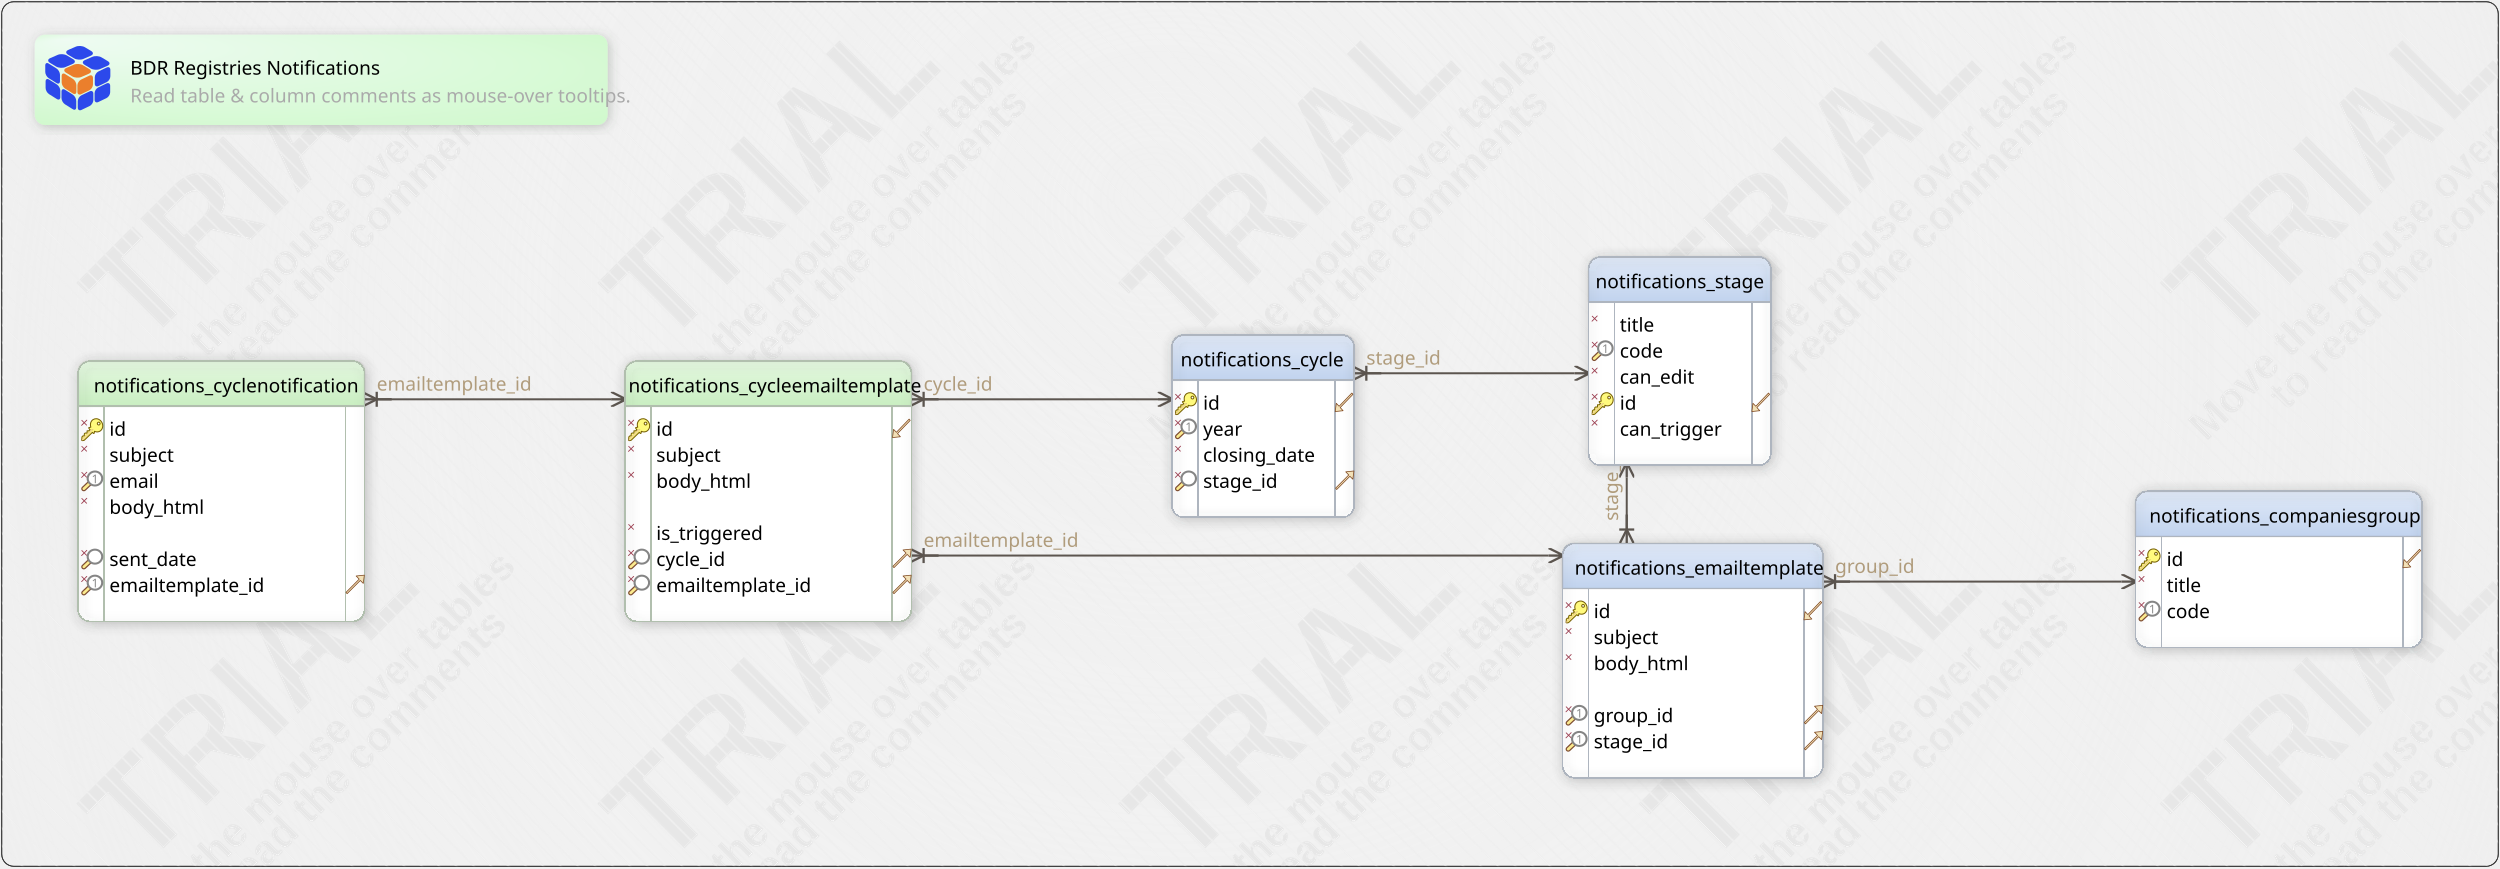
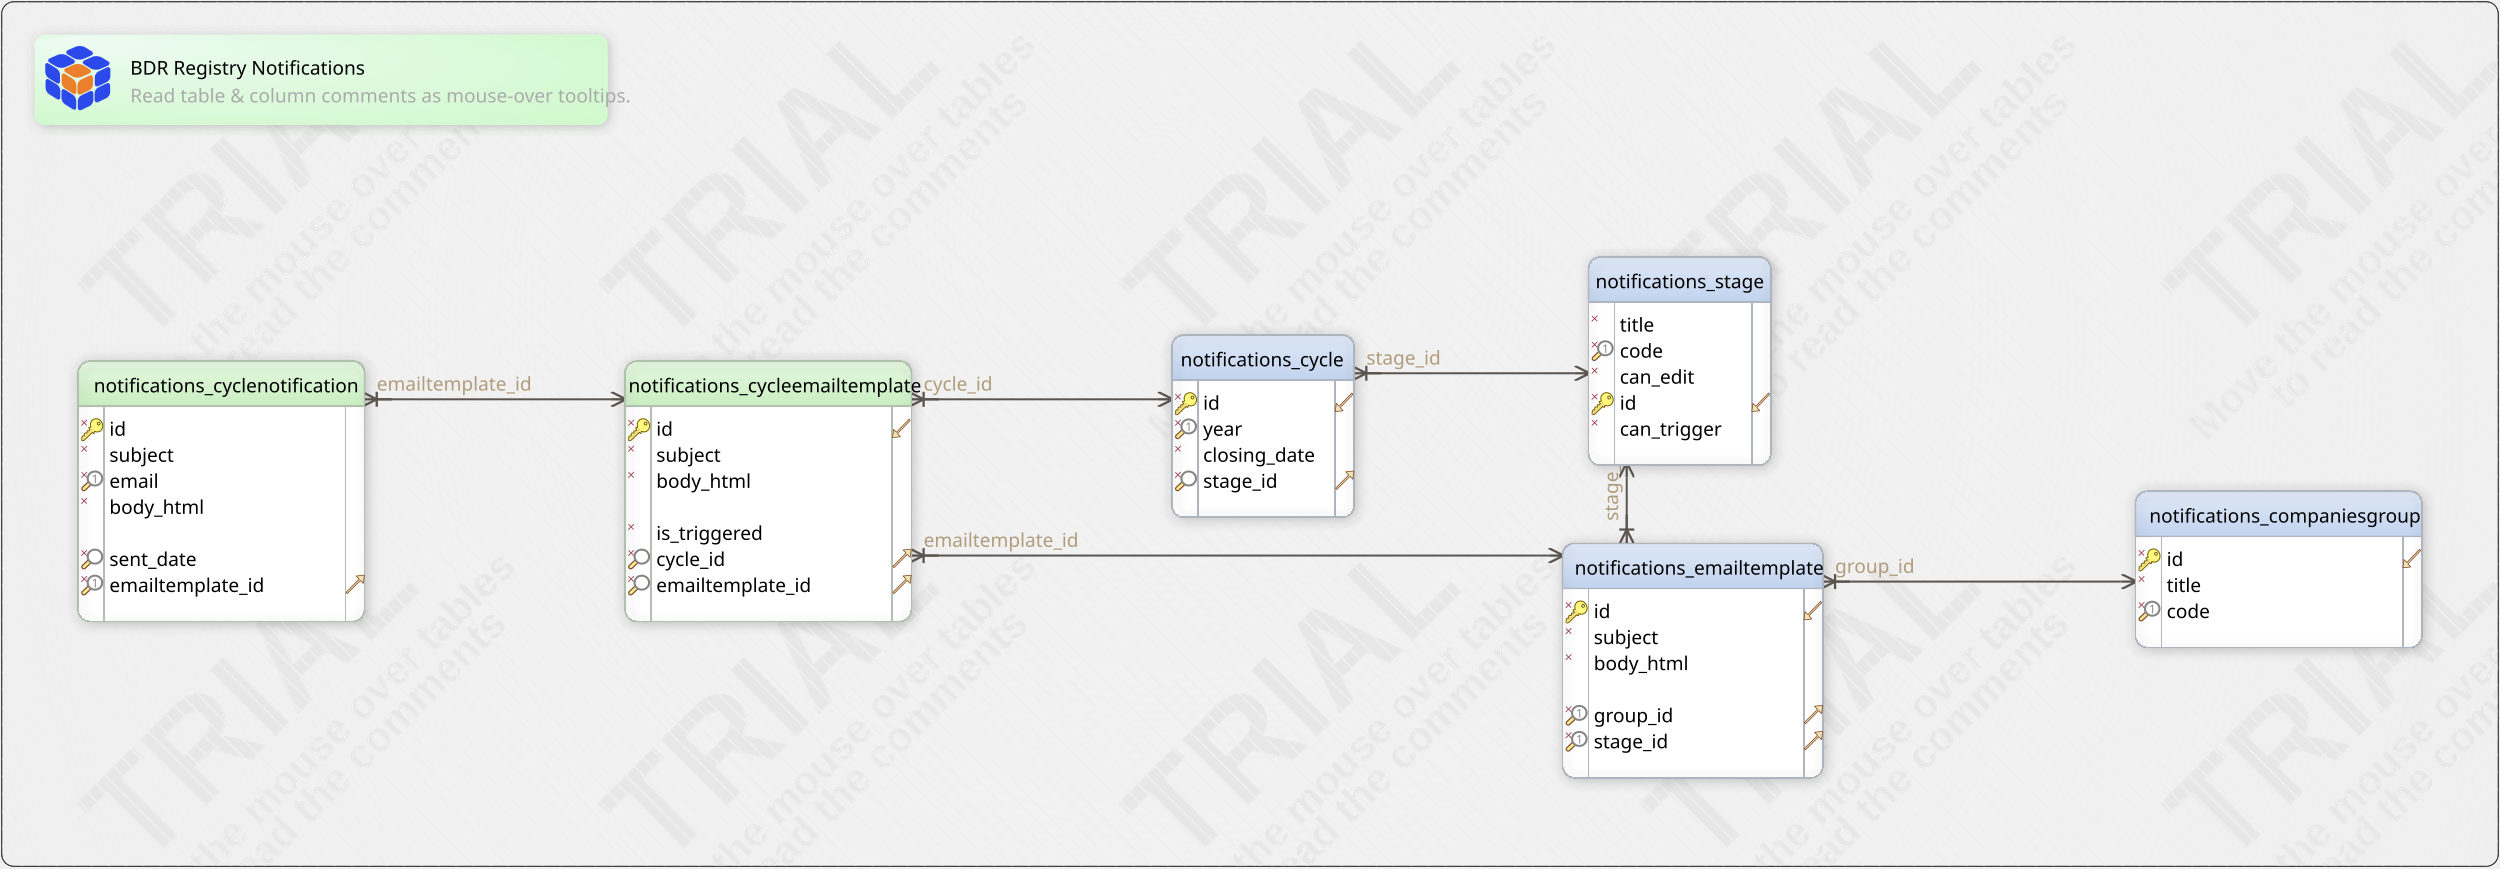
<svg xmlns="http://www.w3.org/2000/svg" xmlns:xlink="http://www.w3.org/1999/xlink" text-rendering="optimizeLegibility" width="1440" height="500" viewbox="0 0 1440 500">
  <style type="text/css">
  text                { fill:#000000; font-family: Tahoma, 'Trebuchet MS', Dialog; font-size:11px; }
  a text:hover        { text-shadow: 0 0 6px #d0ce00; }
  text.highlight      { text-shadow: 0 0 4px #eac533; }
  text.colType        { fill:#b3b3b3; }
  text.relName        { fill:#b09c7c; }
  path                { stroke:#5c554f; stroke-width:1.15; fill:none; }
  path.virtual        { stroke:#b7642d; }
  path.dotted         { stroke-dasharray:4,2; }
  path.scene          { stroke-width:10; opacity:0;}
  path.highlight      { stroke-width:5; stroke:#eac533; opacity:0.6;}
  rect.table          { fill:#ffffff; stroke:#aaa; stroke-width:1;shape-rendering:crispEdges;filter:url(#shadow); }
  line.delim          { stroke-width:1; shape-rendering:crispEdges; }
  text.callout        { fill:#000000; font-family: Tahoma, 'Trebuchet MS', Dialog; font-size:11px; }
  rect.callout        { fill:url(#calloutGradient); stroke:#bebdbd; stroke-width:0.5; filter: url(#shadow);}
  rect.grp            { stroke:#b1b1b1; stroke-width:1.7; opacity:0.8; }
</style>
  <defs>
    <pattern id="layoutBgA" patternUnits="userSpaceOnUse" width="10" height="20" x="0" y="0" viewBox="0 0 5 10">
      <line x1="-2" y1="1" x2="7" y2="10" stroke="#efefef" stroke-width=".5" />
      <line x1="-2" y1="6" x2="7" y2="15" stroke="#efefef" stroke-width=".5" />
      <line x1="-2" y1="-4" x2="7" y2="5" stroke="#efefef" stroke-width=".5" />
    </pattern>
    <radialGradient id="layoutBgB" gradientUnits="userSpaceOnUse" cx="50%" cy="50%" r="75%" fx="46%" fy="22%">
      <stop offset="0%" stop-opacity=".2" stop-color="#f5f5f5" />
      <stop offset="100%" stop-color="#efefef" />
    </radialGradient>
    <pattern id="layoutBgTr" patternUnits="userSpaceOnUse" width="300" height="300" x="0" y="0" viewBox="0 0 300 300">
      <text x="-85" y="200" transform="rotate(-45)" style="font-family:Arial;font-size:78px;font-weight:bold;fill:#e7e7e7;">TRIAL</text>
      <text x="-130" y="230" transform="rotate(-45)" style="font-family:Arial;font-size:24px;font-weight:bold;fill:#e7e7e7;">Move the mouse over tables</text>
      <text x="-85" y="250" transform="rotate(-45)" style="font-family:Arial;font-size:24px;font-weight:bold;fill:#e7e7e7;">to read the comments</text>
    </pattern>
    <linearGradient id="groupUnderTitleLine" x1="0%" y1="0%" x2="100%" y2="0%">
      <stop offset="0%" stop-color="#999999" stop-opacity="0.7" />
      <stop offset="100%" stop-color="#999999" stop-opacity="0" />
    </linearGradient>
    <radialGradient id="calloutGradient" cx="25%" cy="20%" r="80%" fx="10%" fy="10%">
      <stop offset="0%" stop-color="#ffffff" />
      <stop offset="100%" stop-color="#f8f6d1" />
    </radialGradient>
    <filter id="shadow" width="120%" height="120%">
      <feOffset result="offOut" in="SourceGraphic" dx="1" dy="1" />
      <feColorMatrix result="matrixOut" in="offOut" type="matrix" values="0.1 0 0 0 0 0 0.1 0 0 0 0 0 0.1 0 0 0 0 0 0.3 0" />
      <feGaussianBlur result="blurOut" in="matrixOut" stdDeviation="3" />
      <feBlend in="SourceGraphic" in2="blurOut" mode="normal" />
    </filter>
    <filter id="fkShadow" height="130%">
      <feGaussianBlur in="SourceAlpha" stdDeviation="1.5" />
      <feOffset dx="1.2" dy="1.2" result="offsetblur" />
      <feMerge>
        <feMergeNode />
        <feMergeNode in="SourceGraphic" />
      </feMerge>
    </filter>
    <radialGradient id="legendGradient" fx="5%" fy="5%" r="75%" spreadMethod="pad">
      <stop offset="0%" stop-color="#eefbf2" stop-opacity="1" />
      <stop offset="100%" stop-color="#cff9cb" stop-opacity="1" />
    </radialGradient>
    <symbol id="calloutArrowDown" overflow="visible">
      <path d="M 0,0 L 7,11 L 15,0 z" style="fill:#f8f6d1;stroke:none; filter: url(#shadow);" />
      <path d="M 0,0 L 7,11 L 15,0" style="stroke:#bebdbd; stroke-width:0.5;" />
    </symbol>
    <symbol id="calloutArrowUp" overflow="visible">
      <path d="M 0,15 L 7,3 L 15,15 z" style="fill:#ffffff; stroke:none; filter: url(#shadow);" />
      <path d="M 0,15 L 7,3 L 15,15" style="stroke:#bebdbd; stroke-width:0.5;" />
    </symbol>
    <symbol id="pk" overflow="visible">
      <g transform="scale(0.99)">
        <path style="fill:#fffa7d;stroke:#765f03;stroke-width:0.6;stroke-linecap:round;stroke-linejoin:round;" d="M 9.368,3.57 C 9.103,3.273 9.08,2.763 9.34,2.452 9.545,2.196 9.904,2.098 10.2,2.217 10.534,2.342 10.775,2.707 10.751,3.084 10.737,3.398 10.541,3.699 10.258,3.807 9.967,3.925 9.617,3.842 9.401,3.606 9.389,3.594 9.379,3.582 9.368,3.57 z M 11.227,6.992 C 11.888,6.355 12.293,5.417 12.311,4.442 12.378,2.738 11.249,1.054 9.732,0.448 8.389,-0.128 6.787,0.268 5.892,1.401 5.081,2.384 4.934,3.845 5.364,5.102 L 4.367,5.316 C 4.066,5.368 4.097,5.632 4.257,5.821 L 4.912,6.566 4.154,7.251 3.214,7.216 3.167,8.559 2.041,8.509 1.597,8.93 1.547,10.18 0.756,10.195 0.211,10.759 0.154,11.736 0.072,12.766 c 0.364,0.238 0.79,0.195 1.449,-0.027 L 6.303,8.128 6.822,8.677 C 6.999,8.88 7.3,8.75 7.358,8.502 L 7.494,7.508 c 0.854,0.399 1.83,0.471 2.685,0.143 0.394,-0.141 0.747,-0.37 1.048,-0.66 z" />
        <path d="M 6.801,6.31 0.154,13.024 0.216,12.142 6.006,6.268 z" style="fill:#ffe5a5;fill-opacity:1;stroke:#854e31;stroke-width:0.069;stroke-linecap:round;stroke-linejoin:round;stroke-miterlimit:4;stroke-opacity:1;stroke-dasharray:none;stroke-dashoffset:3.003" />
      </g>
    </symbol>
    <symbol id="unq" overflow="visible">
      <g transform="scale(0.99)">
        <rect style="fill:#fbea8e;stroke:#7e4d31;stroke-width:0.719;stroke-linecap:round;stroke-linejoin:round;" width="2.29" height="8.43" x="7.48" y="-0.76" ry="1.14" transform="matrix(0.701,0.713,-0.727,0.685,0,0)" />
        <path style="fill:white;stroke:#858585;stroke-width:1.2;stroke-linecap:round;stroke-linejoin:round;stroke-miterlimit:4;" d="m 26.04,8.64 a 4.13,4.13 0 1 1 -8.26,0 4.13,4.13 0 1 1 8.26,0 z" transform="matrix(1.025,0,0,0.987,-14.690,-3.862)" />
        <text x="5.8" y="7.4" style="font-size:7px;fill:#8a8a8a;">1</text>
      </g>
    </symbol>
    <symbol id="idx" overflow="visible">
      <g transform="scale(0.99)">
        <rect style="fill:#fbea8e;stroke:#7e4d31;stroke-width:0.719;stroke-linecap:round;stroke-linejoin:round;" width="2.29" height="8.43" x="7.48" y="-0.76" ry="1.14" transform="matrix(0.701,0.713,-0.727,0.685,0,0)" />
        <path style="fill:white;stroke:#858585;stroke-width:1.2;stroke-linecap:round;stroke-linejoin:round;stroke-miterlimit:4;" d="m 26.04,8.64 a 4.13,4.13 0 1 1 -8.26,0 4.13,4.13 0 1 1 8.26,0 z" transform="matrix(1.025,0,0,0.987,-14.690,-3.862)" />
      </g>
    </symbol>
    <symbol id="fk" overflow="visible">
      <g transform="scale(0.87)">
        <path style="fill:#f3e1b7;stroke:#7e471f;stroke-width:0.5;stroke-linecap:butt;stroke-linejoin:round;stroke-miterlimit:4;" d="M 12.48,0.33 7.07,0.89 9.067,2.974 0.329,11.731 1.073,12.597 9.811,3.841 11.77,5.78 z" />
      </g>
    </symbol>
    <symbol id="ref" overflow="visible">
      <g transform="scale(0.87)">
        <path style="fill:#f3e1b7;stroke:#7e471f;stroke-width:0.5;stroke-linecap:butt;stroke-linejoin:round;stroke-miterlimit:4;" d="M 0.10,12.70 5.31,12.15 3.40,10.06 11.82,1.32 11.11,0.45 2.68,9.19 0.80,7.24 z" />
      </g>
    </symbol>
    <symbol id="flag0" overflow="visible">
      <g transform="scale(0.92)">
        <path style="fill:#b7d0f6;stroke:#000000;stroke-width:0.5;stroke-linecap:butt;stroke-linejoin:round;stroke-miterlimit:4;" d="M 0.12,12.67 0.16,7.22 C 2.59,7.22 4.13,8.78 9.22,4.22 5.68,4.98 2.53,4.50 0.09,1.80 z" />
      </g>
    </symbol>
    <symbol id="flag1" overflow="visible">
      <g transform="scale(0.92)">
        <path style="fill:#f4a393;stroke:#000000;stroke-width:0.5;stroke-linecap:butt;stroke-linejoin:round;stroke-miterlimit:4;" d="M 0.12,12.67 0.16,7.22 C 2.59,7.22 4.13,8.78 9.22,4.22 5.68,4.98 2.53,4.50 0.09,1.80 z" />
      </g>
    </symbol>
    <symbol id="flag2" overflow="visible">
      <g transform="scale(0.92)">
        <path style="fill:#77ec8b;stroke:#000000;stroke-width:0.5;stroke-linecap:butt;stroke-linejoin:round;stroke-miterlimit:4;" d="M 0.12,12.67 0.16,7.22 C 2.59,7.22 4.13,8.78 9.22,4.22 5.68,4.98 2.53,4.50 0.09,1.80 z" />
      </g>
    </symbol>
    <symbol id="nn" overflow="visible">
      <path style="stroke:#9b3e50;stroke-width:0.5;stroke-linecap:butt;stroke-linejoin:round;stroke-miterlimit:4;" d="M 0,0 3,3 M 0,3 3,0 z" />
    </symbol>
    <symbol id="view" overflow="visible">
      <g transform="scale(0.99)">
        <line x1="12" y1="6" x2="19" y2="0" stroke="black" stroke-width="0.5" />
        <line x1="0" y1="6" x2="7" y2="0" stroke="black" stroke-width="0.5" />
        <circle cx="3" cy="6" r="3" fill="#f9ebbc" stroke="black" stroke-width="0.5" />
        <circle cx="10" cy="6" r="3" fill="#f9ebbc" stroke="black" stroke-width="0.5" />
      </g>
    </symbol>
    <marker id="arrow01" viewBox="0 0 15.00 7.50" refX="7.50" refY="3.75" markerUnits="strokeWidth" markerWidth="15.00" markerHeight="7.50" orient="auto">
      <path d="M 7.500,3.750 L 15.000,3.750 L 7.500,0.000 L 15.000,3.750 L 7.500,7.500" />
    </marker>
    <marker id="arrow1" viewBox="0 0 15.00 7.50" refX="7.50" refY="3.75" markerUnits="strokeWidth" markerWidth="15.00" markerHeight="7.50" orient="auto">
      <path d="M 7.500,3.750 L 15.000,3.750 L 7.500,0.000 L 15.000,3.750 L 7.500,7.500" />
    </marker>
    <marker id="foot01" viewBox="0 0 15.00 7.50" refX="7.50" refY="3.75" markerUnits="strokeWidth" markerWidth="15.00" markerHeight="7.50" orient="auto">
      <path d="M 0.00,3.75 L 15.00,3.75 z" />
      <circle cx="11.25" cy="3.75" r="2.50" style="fill:white;stroke:#5e554d;" />
      <path d="M 3.75,0.00 L 3.75, 7.50 z" />
    </marker>
    <marker id="foot0p" viewBox="0 0 15.00 7.50" refX="7.50" refY="3.75" markerUnits="strokeWidth" markerWidth="15.00" markerHeight="7.50" orient="auto">
      <path d="M 0.00,3.75 L 15.00,3.75 z" />
      <circle cx="11.25" cy="3.75" r="2.50" style="fill:white;stroke:#5e554d;" />
      <path d="M 0.00,0.00 L 7.50,3.75 L 0.00,7.50" />
    </marker>
    <marker id="foot1" viewBox="0 0 15.00 7.50" refX="7.50" refY="3.75" markerUnits="strokeWidth" markerWidth="15.00" markerHeight="7.50" orient="auto">
      <path d="M 0.00,3.75 L 15.00,3.75 z" />
      <path d="M 7.50,0.00 L 7.50, 7.50 z" />
      <path d="M 3.75,0.00 L 3.75, 7.50 z" />
    </marker>
    <marker id="foot1p" viewBox="0 0 15.00 7.50" refX="7.50" refY="3.75" markerUnits="strokeWidth" markerWidth="15.00" markerHeight="7.50" orient="auto">
      <path d="M 0.00,3.75 L 15.00,3.75 z" />
      <path d="M 7.50,0.00 L 7.50, 7.50 z" />
      <path d="M 0.00,0.00 L 7.50,3.75 L 0.00,7.50" />
    </marker>
    <linearGradient id="tbg_c8f5bf" x1="0%" y1="0%" x2="0%" y2="100%">
      <stop offset="0%" stop-color="#e4f8e0" />
      <stop offset="100%" stop-color="#c9eec1" />
    </linearGradient>
    <linearGradient id="tbg_bfd4f5" x1="0%" y1="0%" x2="0%" y2="100%">
      <stop offset="0%" stop-color="#e0e9f8" />
      <stop offset="100%" stop-color="#c1d3ee" />
    </linearGradient>
  </defs>
  <rect x="1" y="1" width="1438" height="498" rx="7" ry="7" style="fill:url(#layoutBgB); stroke:#333333; stroke-width:0.5;" />
  <rect x="1" y="1" width="1438" height="498" rx="7" ry="7" style="fill:url(#layoutBgTr);" />
  <rect x="1" y="1" width="1438" height="498" rx="7" ry="7" style="fill:url(#layoutBgA); stroke:#333333; stroke-width:0.5;" />
  <g transform="translate(10,10)">
    <rect x="10" y="10" width="330" height="52" rx="6" ry="6" style="fill:url(#legendGradient);filter:url(#shadow);" />
-     <text x="65" y="33">BDR Registries Notifications</text>
+     <text x="65" y="33">BDR Registry Notifications</text>
    <text x="65" y="49" style="fill:#aaaaaa; font-size:11px;">
      <tspan>Read table &amp; column comments as mouse-over tooltips.</tspan>
    </text>
    <g transform="scale(0.75,0.75) translate(10,7)">
      <a xlink:href="http://www.dbschema.com">
        <rect style="fill:#eb7f2c;stroke:none;shape-rendering:geometricPrecision;" width="13.27" height="11.26" x="40.04" y="59.44" ry="3.14" transform="matrix(0.9018751,-0.4319969,0,1,0,0)" />
        <rect style="fill:#2c49eb;stroke:none;shape-rendering:geometricPrecision;" width="13.27" height="11.26" x="54.83" y="59.57" ry="3.14" transform="matrix(0.9018751,-0.4319969,0,1,0,0)" />
        <rect style="fill:#2c49eb;stroke:none;shape-rendering:geometricPrecision;" width="13.27" height="11.26" x="40.35" y="71.62" ry="3.14" transform="matrix(0.9018751,-0.4319969,0,1,0,0)" />
        <rect style="fill:#2c49eb;stroke:none;shape-rendering:geometricPrecision;" width="13.27" height="11.26" x="54.68" y="71.75" ry="3.14" transform="matrix(0.9018751,-0.4319969,0,1,0,0)" />
        <rect style="fill:#2c49eb;stroke:none;shape-rendering:geometricPrecision;" width="13.35" height="11.20" x="13.48" y="19.67" ry="3.12" transform="matrix(0.8472316,0.5312237,0,1,0,0)" />
        <rect style="fill:#eb7f2c;stroke:none;shape-rendering:geometricPrecision;" width="13.35" height="11.20" x="28.36" y="19.80" ry="3.12" transform="matrix(0.8472316,0.5312237,0,1,0,0)" />
        <rect style="fill:#2c49eb;stroke:none;shape-rendering:geometricPrecision;" width="13.35" height="11.20" x="13.79" y="31.78" ry="3.12" transform="matrix(0.8472316,0.5312237,0,1,0,0)" />
        <rect style="fill:#2c49eb;stroke:none;shape-rendering:geometricPrecision;" width="13.35" height="11.20" x="28.21" y="31.92" ry="3.12" transform="matrix(0.8472316,0.5312237,0,1,0,0)" />
        <rect style="fill:#2c49eb;stroke:none;shape-rendering:geometricPrecision;" width="13.49" height="14.24" x="34.59" y="-9.62" ry="3.97" transform="matrix(0.8581539,0.5133925,-0.917327,0.3981345,0,0)" />
        <rect style="fill:#2c49eb;stroke:none;shape-rendering:geometricPrecision;" width="13.49" height="14.24" x="49.63" y="-9.46" ry="3.97" transform="matrix(0.8581539,0.5133925,-0.917327,0.3981345,0,0)" />
        <rect style="fill:#2c49eb;stroke:none;shape-rendering:geometricPrecision;" width="13.49" height="14.24" x="34.90" y="5.77" ry="3.97" transform="matrix(0.8581539,0.5133925,-0.917327,0.3981345,0,0)" />
        <rect style="fill:#eb7f2c;stroke:none;shape-rendering:geometricPrecision;" width="13.49" height="14.24" x="49.47" y="5.93" ry="3.97" transform="matrix(0.8581539,0.5133925,-0.917327,0.3981345,0,0)" />
      </a>
    </g>
  </g>
  <g transform="translate(0,110)">
    <path id="notifications_cycleemailtemplate_notifications_cyclee_cycle_id_23ad986f_fk_notifications_cycle_id" transform="translate(7,0)" class="scene" d="M 525 120 L 660,120">
	</path>
    <path transform="translate(7,0)" marker-start="url(#foot1p)" marker-end="url(#arrow1)" d="M 525 120 L 660,120" />
    <text x="532" y="115" transform="rotate(0 532,115)" title="Fk notifications_cyclee_cycle_id_23ad986f_fk_notifications_cycle_id notifications_cycleemailtemplate ref notifications_cycle ( cycle_id -&gt; id )" class="relName">cycle_id</text>
    <path id="notifications_cycleemailtemplate_noti_emailtemplate_id_f86cc66b_fk_notifications_emailtemplate_id" transform="translate(7,0)" class="scene" d="M 525 210 L 885,210">
	</path>
    <path transform="translate(7,0)" marker-start="url(#foot1p)" marker-end="url(#arrow1)" d="M 525 210 L 885,210" />
    <text x="532" y="205" transform="rotate(0 532,205)" title="Fk noti_emailtemplate_id_f86cc66b_fk_notifications_emailtemplate_id notifications_cycleemailtemplate ref notifications_emailtemplate ( emailtemplate_id -&gt; id )" class="relName">emailtemplate_id</text>
    <path id="notifications_cyclenotification_D63cbe26c8080293c682fe3ed1631027" transform="translate(7,0)" class="scene" d="M 210 120 L 345,120">
	</path>
    <path transform="translate(7,0)" marker-start="url(#foot1p)" marker-end="url(#arrow1)" d="M 210 120 L 345,120" />
    <text x="217" y="115" transform="rotate(0 217,115)" title="Fk D63cbe26c8080293c682fe3ed1631027 notifications_cyclenotification ref notifications_cycleemailtemplate ( emailtemplate_id -&gt; id )" class="relName">emailtemplate_id</text>
    <path id="notifications_cycle_notifications_cycle_stage_id_0bcbb56b_fk_notifications_stage_id" transform="translate(7,0)" class="scene" d="M 780 105 L 900,105">
	</path>
    <path transform="translate(7,0)" marker-start="url(#foot1p)" marker-end="url(#arrow1)" d="M 780 105 L 900,105" />
    <text x="787" y="100" transform="rotate(0 787,100)" title="Fk notifications_cycle_stage_id_0bcbb56b_fk_notifications_stage_id notifications_cycle ref notifications_stage ( stage_id -&gt; id )" class="relName">stage_id</text>
    <path id="notifications_emailtemplate_notificatio_group_id_09447bc3_fk_notifications_companiesgroup_id" transform="translate(7,0)" class="scene" d="M 1050 225 L 1215,225">
	</path>
    <path transform="translate(7,0)" marker-start="url(#foot1p)" marker-end="url(#arrow1)" d="M 1050 225 L 1215,225" />
    <text x="1057" y="220" transform="rotate(0 1057,220)" title="Fk notificatio_group_id_09447bc3_fk_notifications_companiesgroup_id notifications_emailtemplate ref notifications_companiesgroup ( group_id -&gt; id )" class="relName">group_id</text>
    <path id="notifications_emailtemplate_notifications_emailt_stage_id_478a8198_fk_notifications_stage_id" transform="translate(7,0)" class="scene" d="M 930 195 L 930,165">
	</path>
    <path transform="translate(7,0)" marker-start="url(#foot1p)" marker-end="url(#arrow1)" d="M 930 195 L 930,165" />
    <text x="932" y="190" transform="rotate(270 932,190)" title="Fk notifications_emailt_stage_id_478a8198_fk_notifications_stage_id notifications_emailtemplate ref notifications_stage ( stage_id -&gt; id )" class="relName">stage_id</text>
    <rect class="table" x="360" y="98" width="165" height="150" rx="7" ry="7" style="stroke:none" />
    <path d="M 360.00 124.00 L 360.00 105.00 Q 360.00 98.00 367.00 98.00 L 518.00 98.00 Q 525.00 98.00 525.00 105.00 L 525.00 124.00 L360.00 124.00 " style="fill:url(#tbg_c8f5bf);stroke:1;stroke-opacity:0.1;" />
    <rect class="table" x="360" y="98" width="165" height="150" rx="7" ry="7" style="fill:none;stroke:#b1bfae" />
    <line class="delim" x1="360" y1="124" x2="525" y2="124" style="stroke:#b1bfae" />
    <line class="delim" x1="375" y1="124" x2="375" y2="248" style="stroke:#b1bfae" />
    <line class="delim" x1="514" y1="124" x2="514" y2="248" style="stroke:#b1bfae" />
    <a xlink:href="#notifications_cycleemailtemplate">
      <text x="362" y="116">notifications_cycleemailtemplate</text>
    </a>
    <use id="nn" x="362" y="132" xlink:href="#nn" />
    <a xlink:href="#notifications_cycleemailtemplate.id">
      <use id="pk" x="362" y="131" xlink:href="#pk" />
    </a>
    <a xlink:href="#notifications_cycleemailtemplate.id">
-       <text id="bdr_registries_notifications.notifications_cycleemailtemplate.id" x="378" y="141">id</text>
+       <text id="bdr_registry_notifications.notifications_cycleemailtemplate.id" x="378" y="141">id</text>
    </a>
    <a xlink:href="#notifications_cycleemailtemplate.id">
      <use id="ref" x="514" y="131" xlink:href="#ref" />
    </a>
    <use id="nn" x="362" y="147" xlink:href="#nn" />
    <a xlink:href="#notifications_cycleemailtemplate.subject">
-       <text id="bdr_registries_notifications.notifications_cycleemailtemplate.subject" x="378" y="156">subject</text>
+       <text id="bdr_registry_notifications.notifications_cycleemailtemplate.subject" x="378" y="156">subject</text>
    </a>
    <use id="nn" x="362" y="162" xlink:href="#nn" />
    <a xlink:href="#notifications_cycleemailtemplate.body_html">
-       <text id="bdr_registries_notifications.notifications_cycleemailtemplate.body_html" x="378" y="171">body_html</text>
+       <text id="bdr_registry_notifications.notifications_cycleemailtemplate.body_html" x="378" y="171">body_html</text>
    </a>
    <use id="nn" x="362" y="192" xlink:href="#nn" />
    <a xlink:href="#notifications_cycleemailtemplate.is_triggered">
-       <text id="bdr_registries_notifications.notifications_cycleemailtemplate.is_triggered" x="378" y="201">is_triggered</text>
+       <text id="bdr_registry_notifications.notifications_cycleemailtemplate.is_triggered" x="378" y="201">is_triggered</text>
    </a>
    <use id="nn" x="362" y="207" xlink:href="#nn" />
    <a xlink:href="#notifications_cycleemailtemplate.cycle_id">
      <use id="idx" x="362" y="206" xlink:href="#idx" />
    </a>
    <a xlink:href="#notifications_cycleemailtemplate.cycle_id">
-       <text id="bdr_registries_notifications.notifications_cycleemailtemplate.cycle_id" x="378" y="216">cycle_id</text>
+       <text id="bdr_registry_notifications.notifications_cycleemailtemplate.cycle_id" x="378" y="216">cycle_id</text>
    </a>
    <a xlink:href="#notifications_cycleemailtemplate.cycle_id">
      <use id="fk" x="514" y="206" xlink:href="#fk" />
    </a>
    <use id="nn" x="362" y="222" xlink:href="#nn" />
    <a xlink:href="#notifications_cycleemailtemplate.emailtemplate_id">
      <use id="idx" x="362" y="221" xlink:href="#idx" />
    </a>
    <a xlink:href="#notifications_cycleemailtemplate.emailtemplate_id">
-       <text id="bdr_registries_notifications.notifications_cycleemailtemplate.emailtemplate_id" x="378" y="231">emailtemplate_id</text>
+       <text id="bdr_registry_notifications.notifications_cycleemailtemplate.emailtemplate_id" x="378" y="231">emailtemplate_id</text>
    </a>
    <a xlink:href="#notifications_cycleemailtemplate.emailtemplate_id">
      <use id="fk" x="514" y="221" xlink:href="#fk" />
    </a>
    <rect class="table" x="1230" y="173" width="165" height="90" rx="7" ry="7" style="stroke:none" />
    <path d="M 1230.00 199.00 L 1230.00 180.00 Q 1230.00 173.00 1237.00 173.00 L 1388.00 173.00 Q 1395.00 173.00 1395.00 180.00 L 1395.00 199.00 L1230.00 199.00 " style="fill:url(#tbg_bfd4f5);stroke:1;stroke-opacity:0.1;" />
    <rect class="table" x="1230" y="173" width="165" height="90" rx="7" ry="7" style="fill:none;stroke:#aeb5bf" />
    <line class="delim" x1="1230" y1="199" x2="1395" y2="199" style="stroke:#aeb5bf" />
    <line class="delim" x1="1245" y1="199" x2="1245" y2="263" style="stroke:#aeb5bf" />
    <line class="delim" x1="1384" y1="199" x2="1384" y2="263" style="stroke:#aeb5bf" />
    <a xlink:href="#notifications_companiesgroup">
      <text x="1238" y="191">notifications_companiesgroup</text>
    </a>
    <use id="nn" x="1232" y="207" xlink:href="#nn" />
    <a xlink:href="#notifications_companiesgroup.id">
      <use id="pk" x="1232" y="206" xlink:href="#pk" />
    </a>
    <a xlink:href="#notifications_companiesgroup.id">
-       <text id="bdr_registries_notifications.notifications_companiesgroup.id" x="1248" y="216">id</text>
+       <text id="bdr_registry_notifications.notifications_companiesgroup.id" x="1248" y="216">id</text>
    </a>
    <a xlink:href="#notifications_companiesgroup.id">
      <use id="ref" x="1384" y="206" xlink:href="#ref" />
    </a>
    <use id="nn" x="1232" y="222" xlink:href="#nn" />
    <a xlink:href="#notifications_companiesgroup.title">
-       <text id="bdr_registries_notifications.notifications_companiesgroup.title" x="1248" y="231">title</text>
+       <text id="bdr_registry_notifications.notifications_companiesgroup.title" x="1248" y="231">title</text>
    </a>
    <use id="nn" x="1232" y="237" xlink:href="#nn" />
    <a xlink:href="#notifications_companiesgroup.code">
      <use id="unq" x="1232" y="236" xlink:href="#unq" />
    </a>
    <a xlink:href="#notifications_companiesgroup.code">
-       <text id="bdr_registries_notifications.notifications_companiesgroup.code" x="1248" y="246">code</text>
+       <text id="bdr_registry_notifications.notifications_companiesgroup.code" x="1248" y="246">code</text>
    </a>
    <rect class="table" x="45" y="98" width="165" height="150" rx="7" ry="7" style="stroke:none" />
    <path d="M 45.00 124.00 L 45.00 105.00 Q 45.00 98.00 52.00 98.00 L 203.00 98.00 Q 210.00 98.00 210.00 105.00 L 210.00 124.00 L45.00 124.00 " style="fill:url(#tbg_c8f5bf);stroke:1;stroke-opacity:0.1;" />
    <rect class="table" x="45" y="98" width="165" height="150" rx="7" ry="7" style="fill:none;stroke:#b1bfae" />
    <line class="delim" x1="45" y1="124" x2="210" y2="124" style="stroke:#b1bfae" />
    <line class="delim" x1="60" y1="124" x2="60" y2="248" style="stroke:#b1bfae" />
    <line class="delim" x1="199" y1="124" x2="199" y2="248" style="stroke:#b1bfae" />
    <a xlink:href="#notifications_cyclenotification">
      <text x="54" y="116">notifications_cyclenotification</text>
    </a>
    <use id="nn" x="47" y="132" xlink:href="#nn" />
    <a xlink:href="#notifications_cyclenotification.id">
      <use id="pk" x="47" y="131" xlink:href="#pk" />
    </a>
    <a xlink:href="#notifications_cyclenotification.id">
-       <text id="bdr_registries_notifications.notifications_cyclenotification.id" x="63" y="141">id</text>
+       <text id="bdr_registry_notifications.notifications_cyclenotification.id" x="63" y="141">id</text>
    </a>
    <use id="nn" x="47" y="147" xlink:href="#nn" />
    <a xlink:href="#notifications_cyclenotification.subject">
-       <text id="bdr_registries_notifications.notifications_cyclenotification.subject" x="63" y="156">subject</text>
+       <text id="bdr_registry_notifications.notifications_cyclenotification.subject" x="63" y="156">subject</text>
    </a>
    <use id="nn" x="47" y="162" xlink:href="#nn" />
    <a xlink:href="#notifications_cyclenotification.email">
      <use id="unq" x="47" y="161" xlink:href="#unq" />
    </a>
    <a xlink:href="#notifications_cyclenotification.email">
-       <text id="bdr_registries_notifications.notifications_cyclenotification.email" x="63" y="171">email</text>
+       <text id="bdr_registry_notifications.notifications_cyclenotification.email" x="63" y="171">email</text>
    </a>
    <use id="nn" x="47" y="177" xlink:href="#nn" />
    <a xlink:href="#notifications_cyclenotification.body_html">
-       <text id="bdr_registries_notifications.notifications_cyclenotification.body_html" x="63" y="186">body_html</text>
+       <text id="bdr_registry_notifications.notifications_cyclenotification.body_html" x="63" y="186">body_html</text>
    </a>
    <use id="nn" x="47" y="207" xlink:href="#nn" />
    <a xlink:href="#notifications_cyclenotification.sent_date">
      <use id="idx" x="47" y="206" xlink:href="#idx" />
    </a>
    <a xlink:href="#notifications_cyclenotification.sent_date">
-       <text id="bdr_registries_notifications.notifications_cyclenotification.sent_date" x="63" y="216">sent_date</text>
+       <text id="bdr_registry_notifications.notifications_cyclenotification.sent_date" x="63" y="216">sent_date</text>
    </a>
    <use id="nn" x="47" y="222" xlink:href="#nn" />
    <a xlink:href="#notifications_cyclenotification.emailtemplate_id">
      <use id="unq" x="47" y="221" xlink:href="#unq" />
    </a>
    <a xlink:href="#notifications_cyclenotification.emailtemplate_id">
-       <text id="bdr_registries_notifications.notifications_cyclenotification.emailtemplate_id" x="63" y="231">emailtemplate_id</text>
+       <text id="bdr_registry_notifications.notifications_cyclenotification.emailtemplate_id" x="63" y="231">emailtemplate_id</text>
    </a>
    <a xlink:href="#notifications_cyclenotification.emailtemplate_id">
      <use id="fk" x="199" y="221" xlink:href="#fk" />
    </a>
    <rect class="table" x="675" y="83" width="105" height="105" rx="7" ry="7" style="stroke:none" />
    <path d="M 675.00 109.00 L 675.00 90.00 Q 675.00 83.00 682.00 83.00 L 773.00 83.00 Q 780.00 83.00 780.00 90.00 L 780.00 109.00 L675.00 109.00 " style="fill:url(#tbg_bfd4f5);stroke:1;stroke-opacity:0.1;" />
    <rect class="table" x="675" y="83" width="105" height="105" rx="7" ry="7" style="fill:none;stroke:#aeb5bf" />
    <line class="delim" x1="675" y1="109" x2="780" y2="109" style="stroke:#aeb5bf" />
    <line class="delim" x1="690" y1="109" x2="690" y2="188" style="stroke:#aeb5bf" />
    <line class="delim" x1="769" y1="109" x2="769" y2="188" style="stroke:#aeb5bf" />
    <a xlink:href="#notifications_cycle">
      <text x="680" y="101">notifications_cycle</text>
    </a>
    <use id="nn" x="677" y="117" xlink:href="#nn" />
    <a xlink:href="#notifications_cycle.id">
      <use id="pk" x="677" y="116" xlink:href="#pk" />
    </a>
    <a xlink:href="#notifications_cycle.id">
-       <text id="bdr_registries_notifications.notifications_cycle.id" x="693" y="126">id</text>
+       <text id="bdr_registry_notifications.notifications_cycle.id" x="693" y="126">id</text>
    </a>
    <a xlink:href="#notifications_cycle.id">
      <use id="ref" x="769" y="116" xlink:href="#ref" />
    </a>
    <use id="nn" x="677" y="132" xlink:href="#nn" />
    <a xlink:href="#notifications_cycle.year">
      <use id="unq" x="677" y="131" xlink:href="#unq" />
    </a>
    <a xlink:href="#notifications_cycle.year">
-       <text id="bdr_registries_notifications.notifications_cycle.year" x="693" y="141">year</text>
+       <text id="bdr_registry_notifications.notifications_cycle.year" x="693" y="141">year</text>
    </a>
    <use id="nn" x="677" y="147" xlink:href="#nn" />
    <a xlink:href="#notifications_cycle.closing_date">
-       <text id="bdr_registries_notifications.notifications_cycle.closing_date" x="693" y="156">closing_date</text>
+       <text id="bdr_registry_notifications.notifications_cycle.closing_date" x="693" y="156">closing_date</text>
    </a>
    <use id="nn" x="677" y="162" xlink:href="#nn" />
    <a xlink:href="#notifications_cycle.stage_id">
      <use id="idx" x="677" y="161" xlink:href="#idx" />
    </a>
    <a xlink:href="#notifications_cycle.stage_id">
-       <text id="bdr_registries_notifications.notifications_cycle.stage_id" x="693" y="171">stage_id</text>
+       <text id="bdr_registry_notifications.notifications_cycle.stage_id" x="693" y="171">stage_id</text>
    </a>
    <a xlink:href="#notifications_cycle.stage_id">
      <use id="fk" x="769" y="161" xlink:href="#fk" />
    </a>
    <rect class="table" x="900" y="203" width="150" height="135" rx="7" ry="7" style="stroke:none" />
    <path d="M 900.00 229.00 L 900.00 210.00 Q 900.00 203.00 907.00 203.00 L 1043.00 203.00 Q 1050.00 203.00 1050.00 210.00 L 1050.00 229.00 L900.00 229.00 " style="fill:url(#tbg_bfd4f5);stroke:1;stroke-opacity:0.1;" />
    <rect class="table" x="900" y="203" width="150" height="135" rx="7" ry="7" style="fill:none;stroke:#aeb5bf" />
    <line class="delim" x1="900" y1="229" x2="1050" y2="229" style="stroke:#aeb5bf" />
    <line class="delim" x1="915" y1="229" x2="915" y2="338" style="stroke:#aeb5bf" />
    <line class="delim" x1="1039" y1="229" x2="1039" y2="338" style="stroke:#aeb5bf" />
    <a xlink:href="#notifications_emailtemplate">
      <text x="907" y="221">notifications_emailtemplate</text>
    </a>
    <use id="nn" x="902" y="237" xlink:href="#nn" />
    <a xlink:href="#notifications_emailtemplate.id">
      <use id="pk" x="902" y="236" xlink:href="#pk" />
    </a>
    <a xlink:href="#notifications_emailtemplate.id">
-       <text id="bdr_registries_notifications.notifications_emailtemplate.id" x="918" y="246">id</text>
+       <text id="bdr_registry_notifications.notifications_emailtemplate.id" x="918" y="246">id</text>
    </a>
    <a xlink:href="#notifications_emailtemplate.id">
      <use id="ref" x="1039" y="236" xlink:href="#ref" />
    </a>
    <use id="nn" x="902" y="252" xlink:href="#nn" />
    <a xlink:href="#notifications_emailtemplate.subject">
-       <text id="bdr_registries_notifications.notifications_emailtemplate.subject" x="918" y="261">subject</text>
+       <text id="bdr_registry_notifications.notifications_emailtemplate.subject" x="918" y="261">subject</text>
    </a>
    <use id="nn" x="902" y="267" xlink:href="#nn" />
    <a xlink:href="#notifications_emailtemplate.body_html">
-       <text id="bdr_registries_notifications.notifications_emailtemplate.body_html" x="918" y="276">body_html</text>
+       <text id="bdr_registry_notifications.notifications_emailtemplate.body_html" x="918" y="276">body_html</text>
    </a>
    <use id="nn" x="902" y="297" xlink:href="#nn" />
    <a xlink:href="#notifications_emailtemplate.group_id">
      <use id="unq" x="902" y="296" xlink:href="#unq" />
    </a>
    <a xlink:href="#notifications_emailtemplate.group_id">
-       <text id="bdr_registries_notifications.notifications_emailtemplate.group_id" x="918" y="306">group_id</text>
+       <text id="bdr_registry_notifications.notifications_emailtemplate.group_id" x="918" y="306">group_id</text>
    </a>
    <a xlink:href="#notifications_emailtemplate.group_id">
      <use id="fk" x="1039" y="296" xlink:href="#fk" />
    </a>
    <use id="nn" x="902" y="312" xlink:href="#nn" />
    <a xlink:href="#notifications_emailtemplate.stage_id">
      <use id="unq" x="902" y="311" xlink:href="#unq" />
    </a>
    <a xlink:href="#notifications_emailtemplate.stage_id">
-       <text id="bdr_registries_notifications.notifications_emailtemplate.stage_id" x="918" y="321">stage_id</text>
+       <text id="bdr_registry_notifications.notifications_emailtemplate.stage_id" x="918" y="321">stage_id</text>
    </a>
    <a xlink:href="#notifications_emailtemplate.stage_id">
      <use id="fk" x="1039" y="311" xlink:href="#fk" />
    </a>
    <rect class="table" x="915" y="38" width="105" height="120" rx="7" ry="7" style="stroke:none" />
    <path d="M 915.00 64.00 L 915.00 45.00 Q 915.00 38.00 922.00 38.00 L 1013.00 38.00 Q 1020.00 38.00 1020.00 45.00 L 1020.00 64.00 L915.00 64.00 " style="fill:url(#tbg_bfd4f5);stroke:1;stroke-opacity:0.1;" />
    <rect class="table" x="915" y="38" width="105" height="120" rx="7" ry="7" style="fill:none;stroke:#aeb5bf" />
    <line class="delim" x1="915" y1="64" x2="1020" y2="64" style="stroke:#aeb5bf" />
    <line class="delim" x1="930" y1="64" x2="930" y2="158" style="stroke:#aeb5bf" />
    <line class="delim" x1="1009" y1="64" x2="1009" y2="158" style="stroke:#aeb5bf" />
    <a xlink:href="#notifications_stage">
      <text x="919" y="56">notifications_stage</text>
    </a>
    <use id="nn" x="917" y="72" xlink:href="#nn" />
    <a xlink:href="#notifications_stage.title">
-       <text id="bdr_registries_notifications.notifications_stage.title" x="933" y="81">title</text>
+       <text id="bdr_registry_notifications.notifications_stage.title" x="933" y="81">title</text>
    </a>
    <use id="nn" x="917" y="87" xlink:href="#nn" />
    <a xlink:href="#notifications_stage.code">
      <use id="unq" x="917" y="86" xlink:href="#unq" />
    </a>
    <a xlink:href="#notifications_stage.code">
-       <text id="bdr_registries_notifications.notifications_stage.code" x="933" y="96">code</text>
+       <text id="bdr_registry_notifications.notifications_stage.code" x="933" y="96">code</text>
    </a>
    <use id="nn" x="917" y="102" xlink:href="#nn" />
    <a xlink:href="#notifications_stage.can_edit">
-       <text id="bdr_registries_notifications.notifications_stage.can_edit" x="933" y="111">can_edit</text>
+       <text id="bdr_registry_notifications.notifications_stage.can_edit" x="933" y="111">can_edit</text>
    </a>
    <use id="nn" x="917" y="117" xlink:href="#nn" />
    <a xlink:href="#notifications_stage.id">
      <use id="pk" x="917" y="116" xlink:href="#pk" />
    </a>
    <a xlink:href="#notifications_stage.id">
-       <text id="bdr_registries_notifications.notifications_stage.id" x="933" y="126">id</text>
+       <text id="bdr_registry_notifications.notifications_stage.id" x="933" y="126">id</text>
    </a>
    <a xlink:href="#notifications_stage.id">
      <use id="ref" x="1009" y="116" xlink:href="#ref" />
    </a>
    <use id="nn" x="917" y="132" xlink:href="#nn" />
    <a xlink:href="#notifications_stage.can_trigger">
-       <text id="bdr_registries_notifications.notifications_stage.can_trigger" x="933" y="141">can_trigger</text>
+       <text id="bdr_registry_notifications.notifications_stage.can_trigger" x="933" y="141">can_trigger</text>
    </a>
  </g>
</svg>
